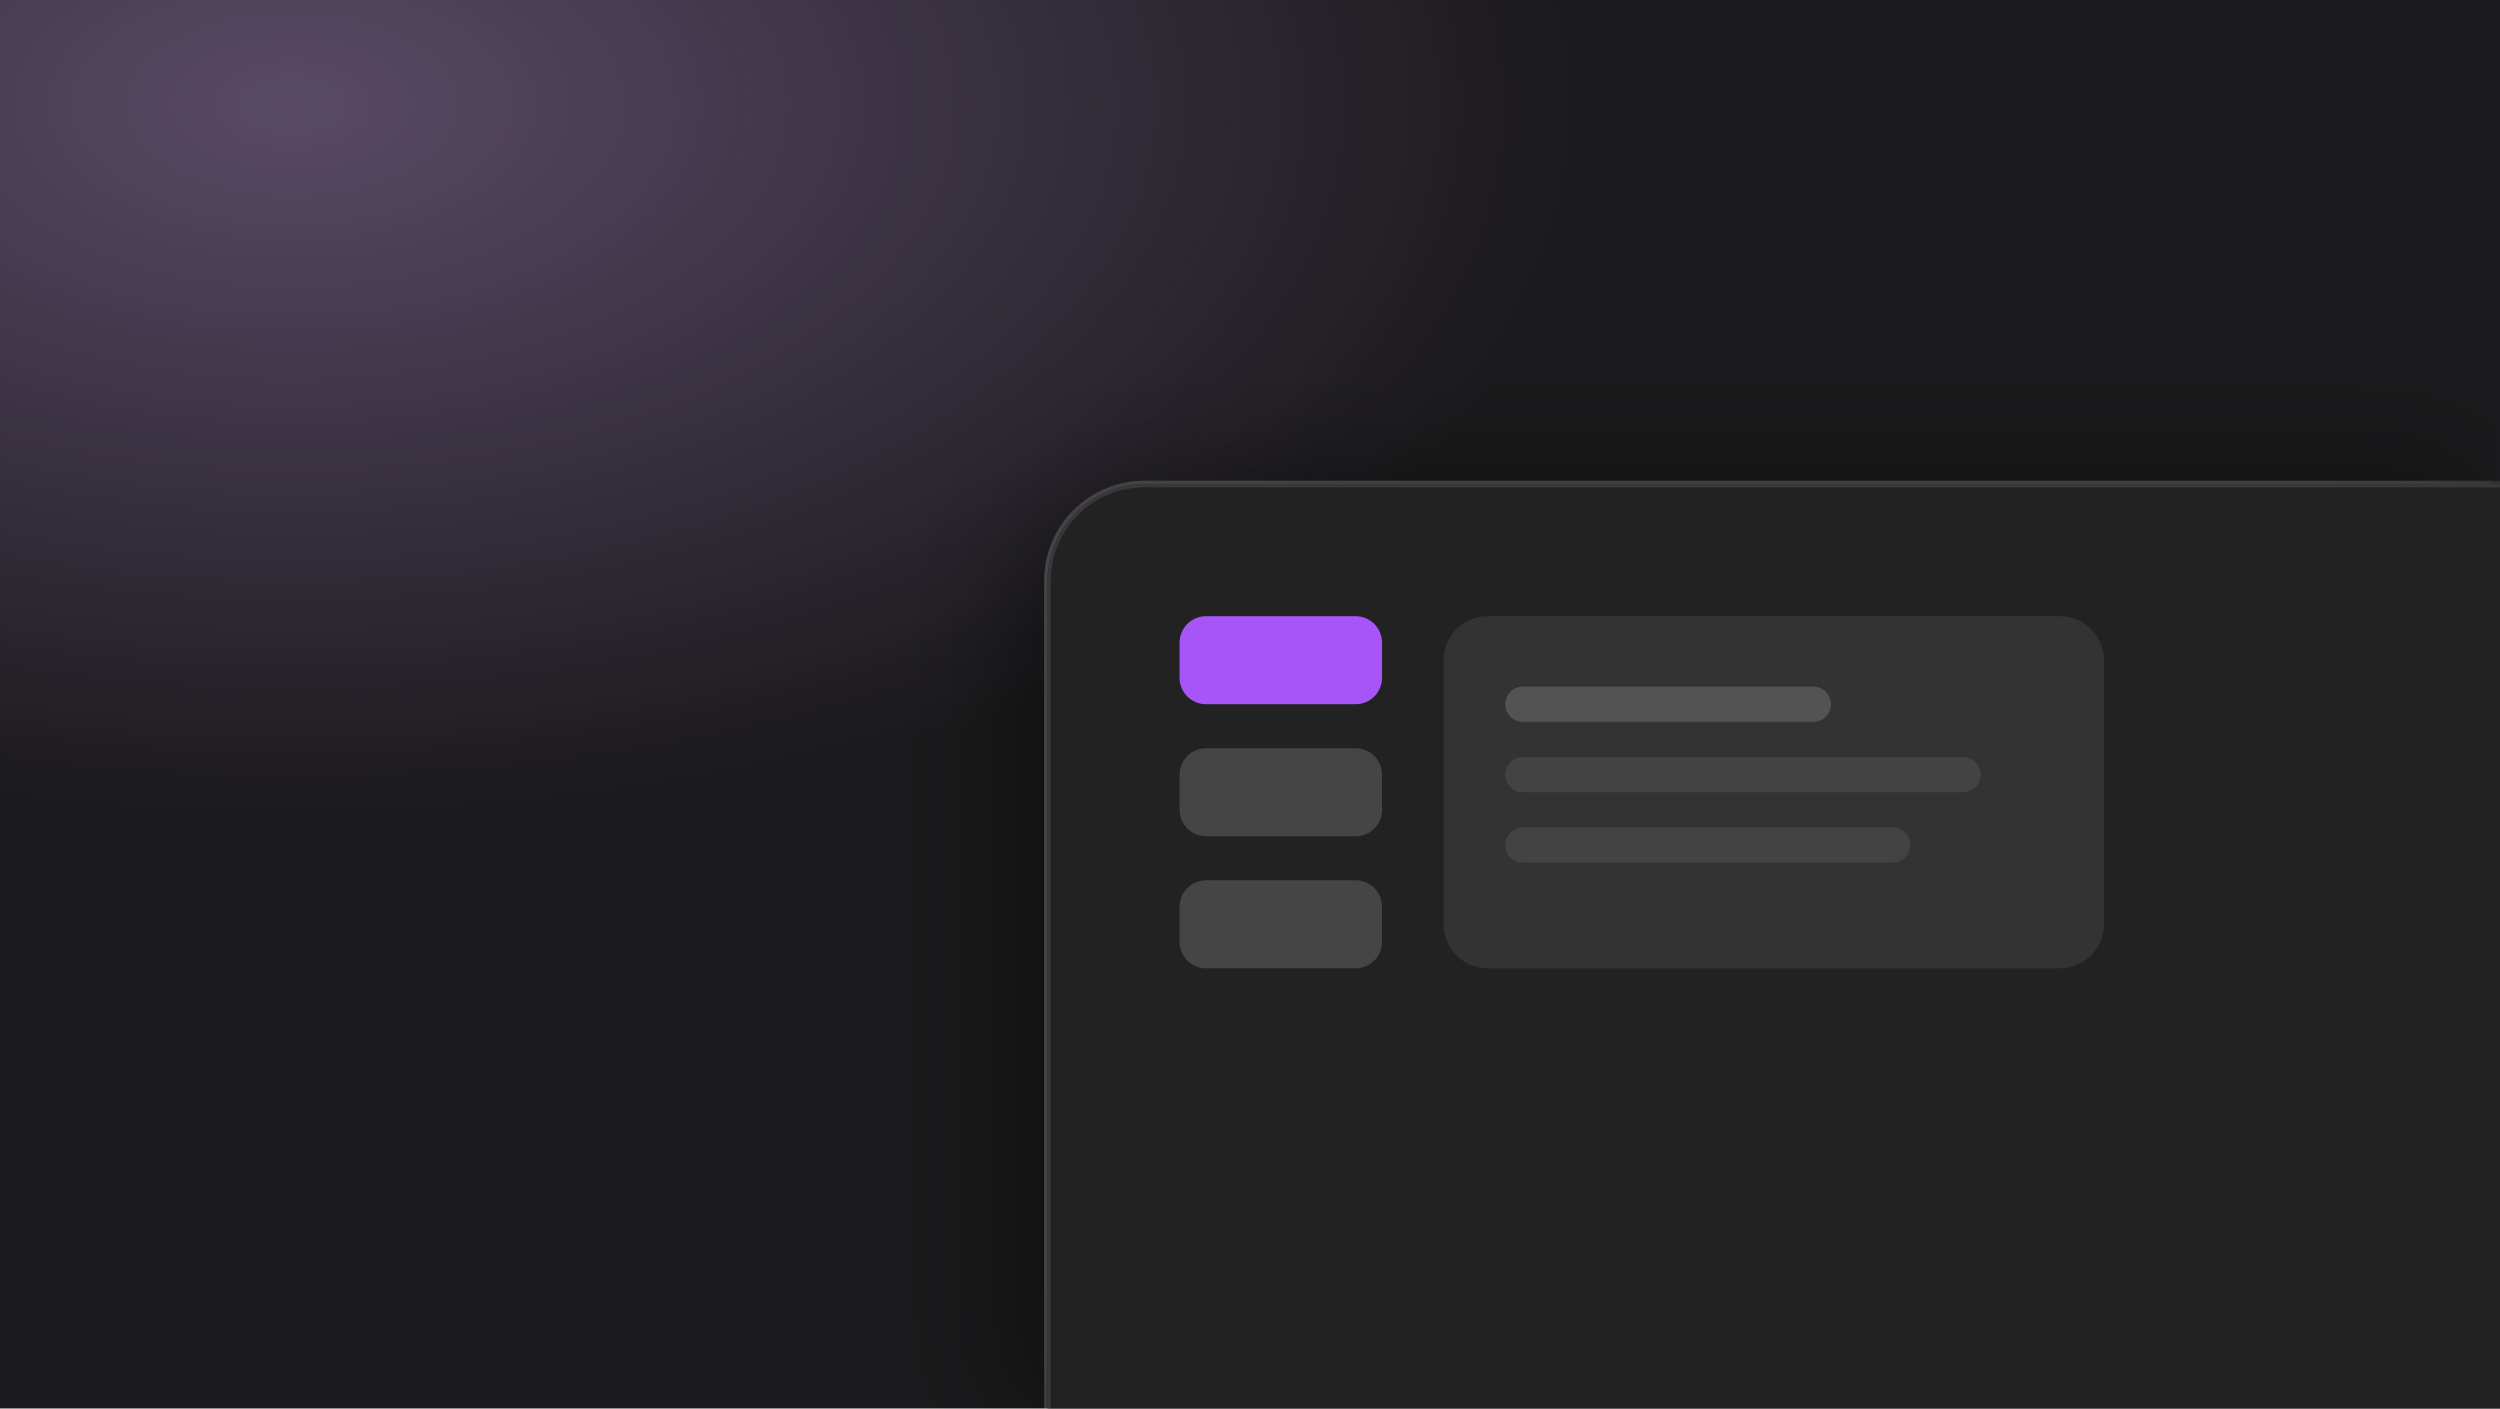
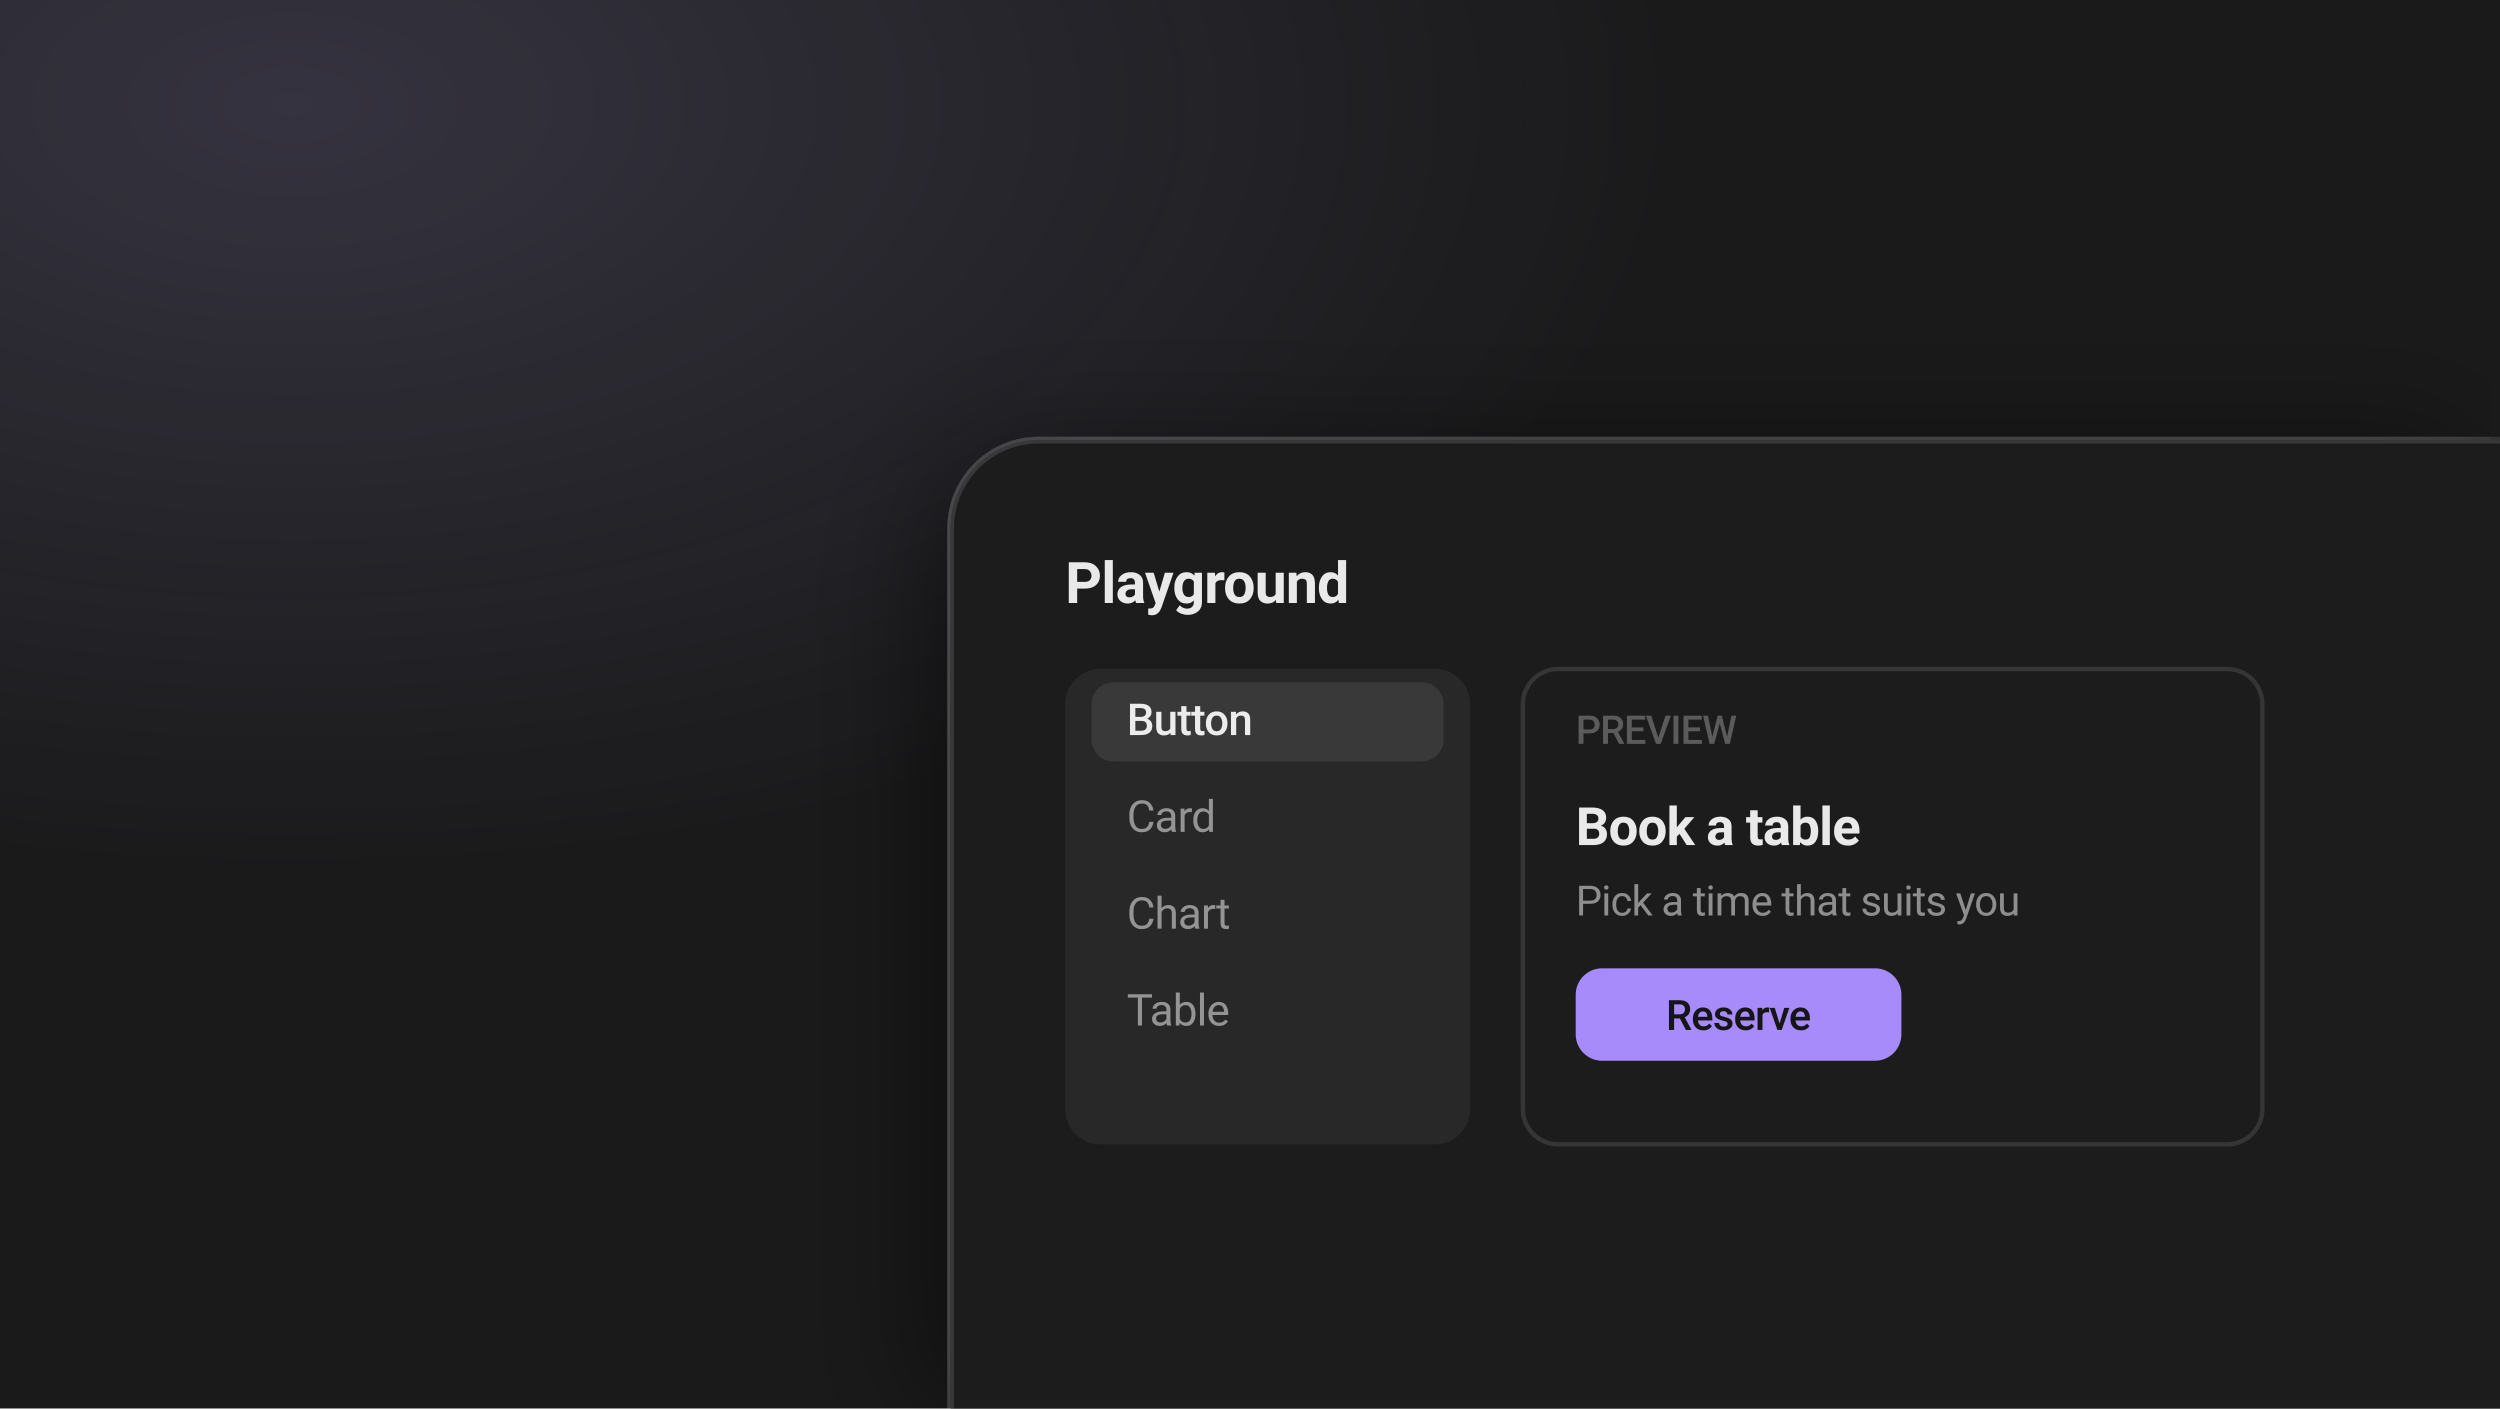
<svg xmlns="http://www.w3.org/2000/svg" width="568" height="320" viewBox="0 0 568 320">
  <defs>
-     <radialGradient id="bloom" cx="12%" cy="7%" r="52%">
-       <stop offset="0%" stop-color="#d3aafb" stop-opacity="0.34" />
-       <stop offset="100%" stop-color="#d3aafb" stop-opacity="0" />
+     <radialGradient id="bloom" cx="12%" cy="7%" r="55%">
+       <stop offset="0%" stop-color="#c4b5fd" stop-opacity="0.16" />
+       <stop offset="100%" stop-color="#c4b5fd" stop-opacity="0" />
    </radialGradient>
-     <radialGradient id="lift" cx="8%" cy="4%" r="60%">
+     <radialGradient id="lift" cx="8%" cy="4%" r="55%">
      <stop offset="0%" stop-color="#ffffff" stop-opacity="0" />
      <stop offset="100%" stop-color="#ffffff" stop-opacity="0" />
    </radialGradient>
    <filter id="sh" x="-40%" y="-40%" width="200%" height="200%">
      <feDropShadow dx="-2" dy="6" stdDeviation="16" flood-color="#000" flood-opacity="0.55" />
    </filter>
    <clipPath id="frame">
      <rect x="0" y="0" width="568" height="320" />
    </clipPath>
  </defs>
  <g clip-path="url(#frame)">
    <rect width="568" height="320" fill="#161616" />
-     <rect width="568" height="320" fill="#d3aafb" opacity="0.02" />
+     <rect width="568" height="320" fill="#c4b5fd" opacity="0.02" />
    <rect width="568" height="320" fill="url(#bloom)" />
    <rect width="568" height="320" fill="url(#lift)" />
    <g filter="url(#sh)">
-       <rect x="238" y="110" width="420" height="300" rx="22" fill="#212121" stroke="rgba(255,255,255,0.10)" stroke-width="1.5" />
+       <rect x="216" y="100" width="442" height="310" rx="20" fill="#1f1f1f" stroke="rgba(255,255,255,0.11)" stroke-width="1.5" />
    </g>
-     <rect x="268" y="140" width="46" height="20" rx="6" fill="#a855f7" />
-     <rect x="268" y="170" width="46" height="20" rx="6" fill="rgba(255,255,255,0.16)" />
-     <rect x="268" y="200" width="46" height="20" rx="6" fill="rgba(255,255,255,0.16)" />
-     <rect x="328" y="140" width="150" height="80" rx="10" fill="rgba(255,255,255,0.08)" />
-     <rect x="342" y="156" width="74" height="8" rx="4" fill="rgba(255,255,255,0.16)" />
-     <rect x="342" y="172" width="108" height="8" rx="4" fill="rgba(255,255,255,0.08)" />
-     <rect x="342" y="188" width="92" height="8" rx="4" fill="rgba(255,255,255,0.08)" />
+     <text x="242" y="137" font-family="-apple-system, BlinkMacSystemFont, 'Segoe UI', Roboto, ui-sans-serif, sans-serif" font-size="13" font-weight="600" fill="rgba(255,255,255,0.90)" text-anchor="start" letter-spacing="-0.2">Playground</text>
+     <rect x="242" y="152" width="92" height="108" rx="8" fill="rgba(255,255,255,0.055)" />
+     <rect x="248" y="155" width="80" height="18" rx="5" fill="rgba(255,255,255,0.08)" />
+     <text x="256" y="167" font-family="-apple-system, BlinkMacSystemFont, 'Segoe UI', Roboto, ui-sans-serif, sans-serif" font-size="10" font-weight="550" fill="rgba(255,255,255,0.90)" text-anchor="start" letter-spacing="-0.2">Button</text>
+     <text x="256" y="189" font-family="-apple-system, BlinkMacSystemFont, 'Segoe UI', Roboto, ui-sans-serif, sans-serif" font-size="10" font-weight="400" fill="rgba(255,255,255,0.50)" text-anchor="start" letter-spacing="-0.2">Card</text>
+     <text x="256" y="211" font-family="-apple-system, BlinkMacSystemFont, 'Segoe UI', Roboto, ui-sans-serif, sans-serif" font-size="10" font-weight="400" fill="rgba(255,255,255,0.50)" text-anchor="start" letter-spacing="-0.2">Chart</text>
+     <text x="256" y="233" font-family="-apple-system, BlinkMacSystemFont, 'Segoe UI', Roboto, ui-sans-serif, sans-serif" font-size="10" font-weight="400" fill="rgba(255,255,255,0.50)" text-anchor="start" letter-spacing="-0.2">Table</text>
+     <rect x="346" y="152" width="168" height="108" rx="8" fill="none" stroke="rgba(255,255,255,0.11)" stroke-width="1" />
+     <text x="358" y="169" font-family="-apple-system, BlinkMacSystemFont, 'Segoe UI', Roboto, ui-sans-serif, sans-serif" font-size="9" font-weight="500" fill="rgba(255,255,255,0.28)" text-anchor="start" letter-spacing="-0.2">PREVIEW</text>
+     <text x="358" y="192" font-family="-apple-system, BlinkMacSystemFont, 'Segoe UI', Roboto, ui-sans-serif, sans-serif" font-size="12" font-weight="600" fill="rgba(255,255,255,0.90)" text-anchor="start" letter-spacing="-0.2">Book a table</text>
+     <text x="358" y="208" font-family="-apple-system, BlinkMacSystemFont, 'Segoe UI', Roboto, ui-sans-serif, sans-serif" font-size="9.5" font-weight="400" fill="rgba(255,255,255,0.50)" text-anchor="start" letter-spacing="-0.2">Pick a time that suits you</text>
+     <rect x="358" y="220" width="74" height="21" rx="6" fill="#a78bfa" />
+     <text x="395" y="234" font-family="-apple-system, BlinkMacSystemFont, 'Segoe UI', Roboto, ui-sans-serif, sans-serif" font-size="9.5" font-weight="550" fill="#161616" text-anchor="middle" letter-spacing="-0.2">Reserve</text>
  </g>
</svg>
